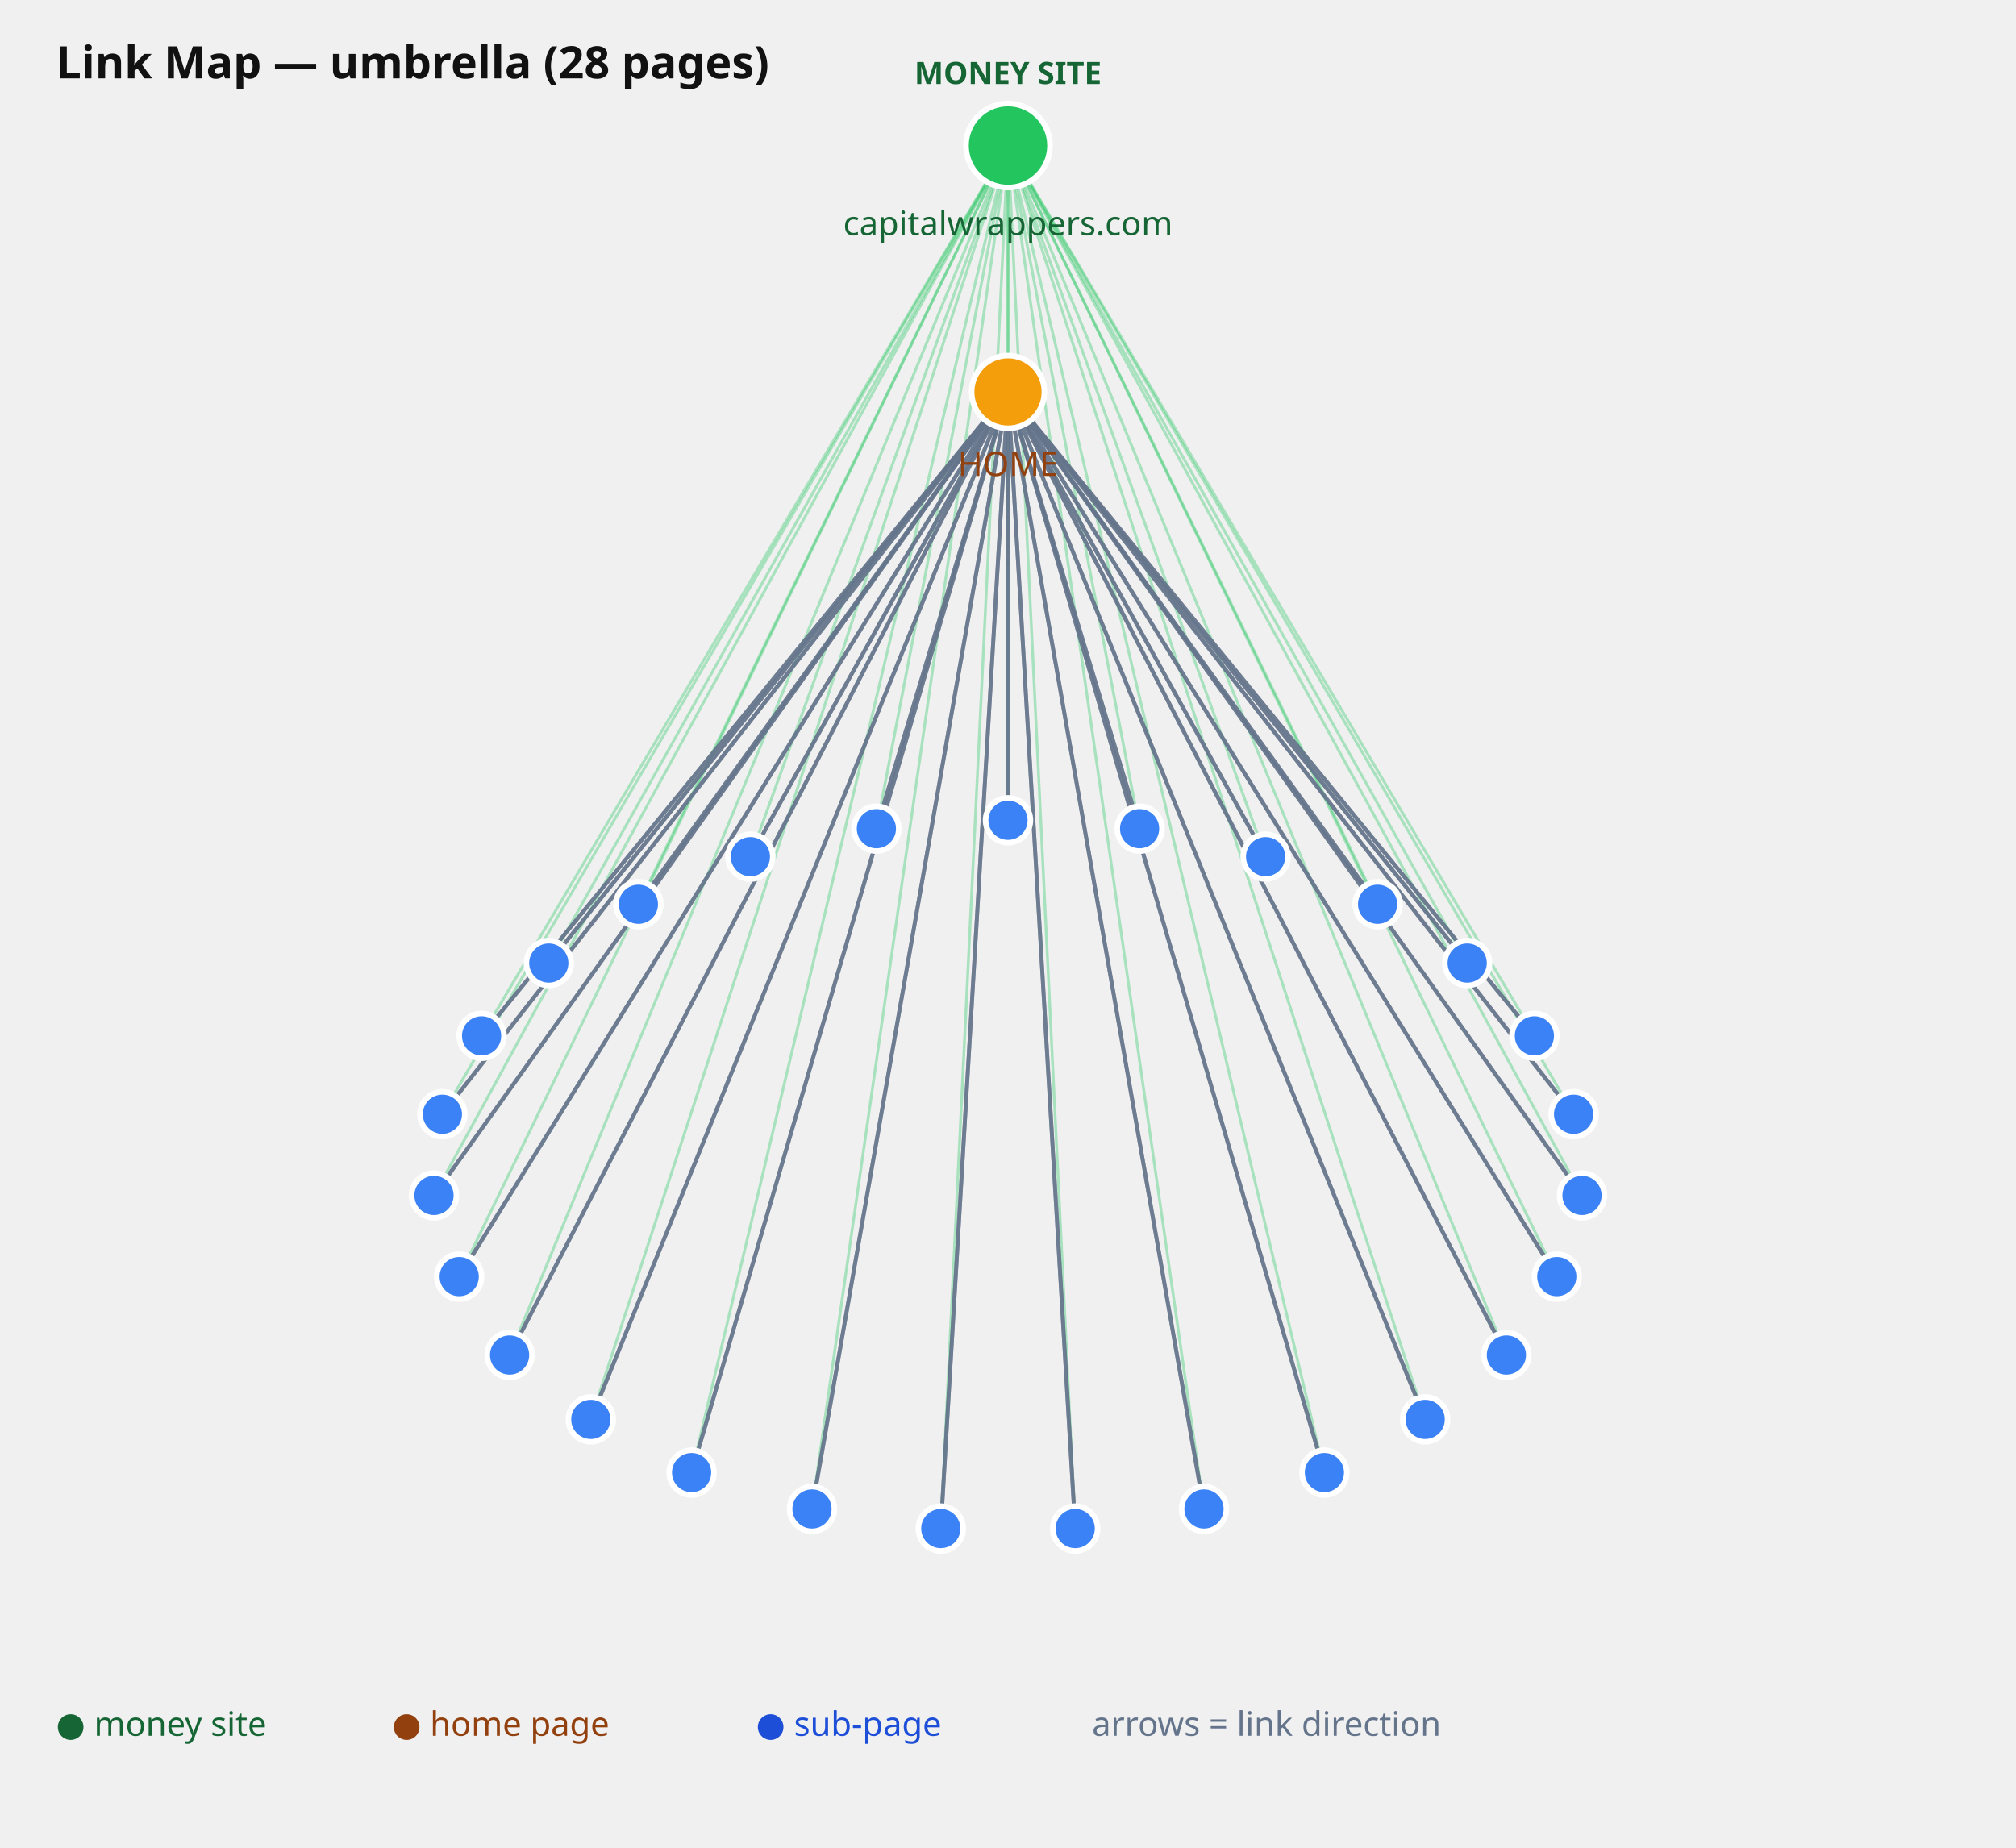
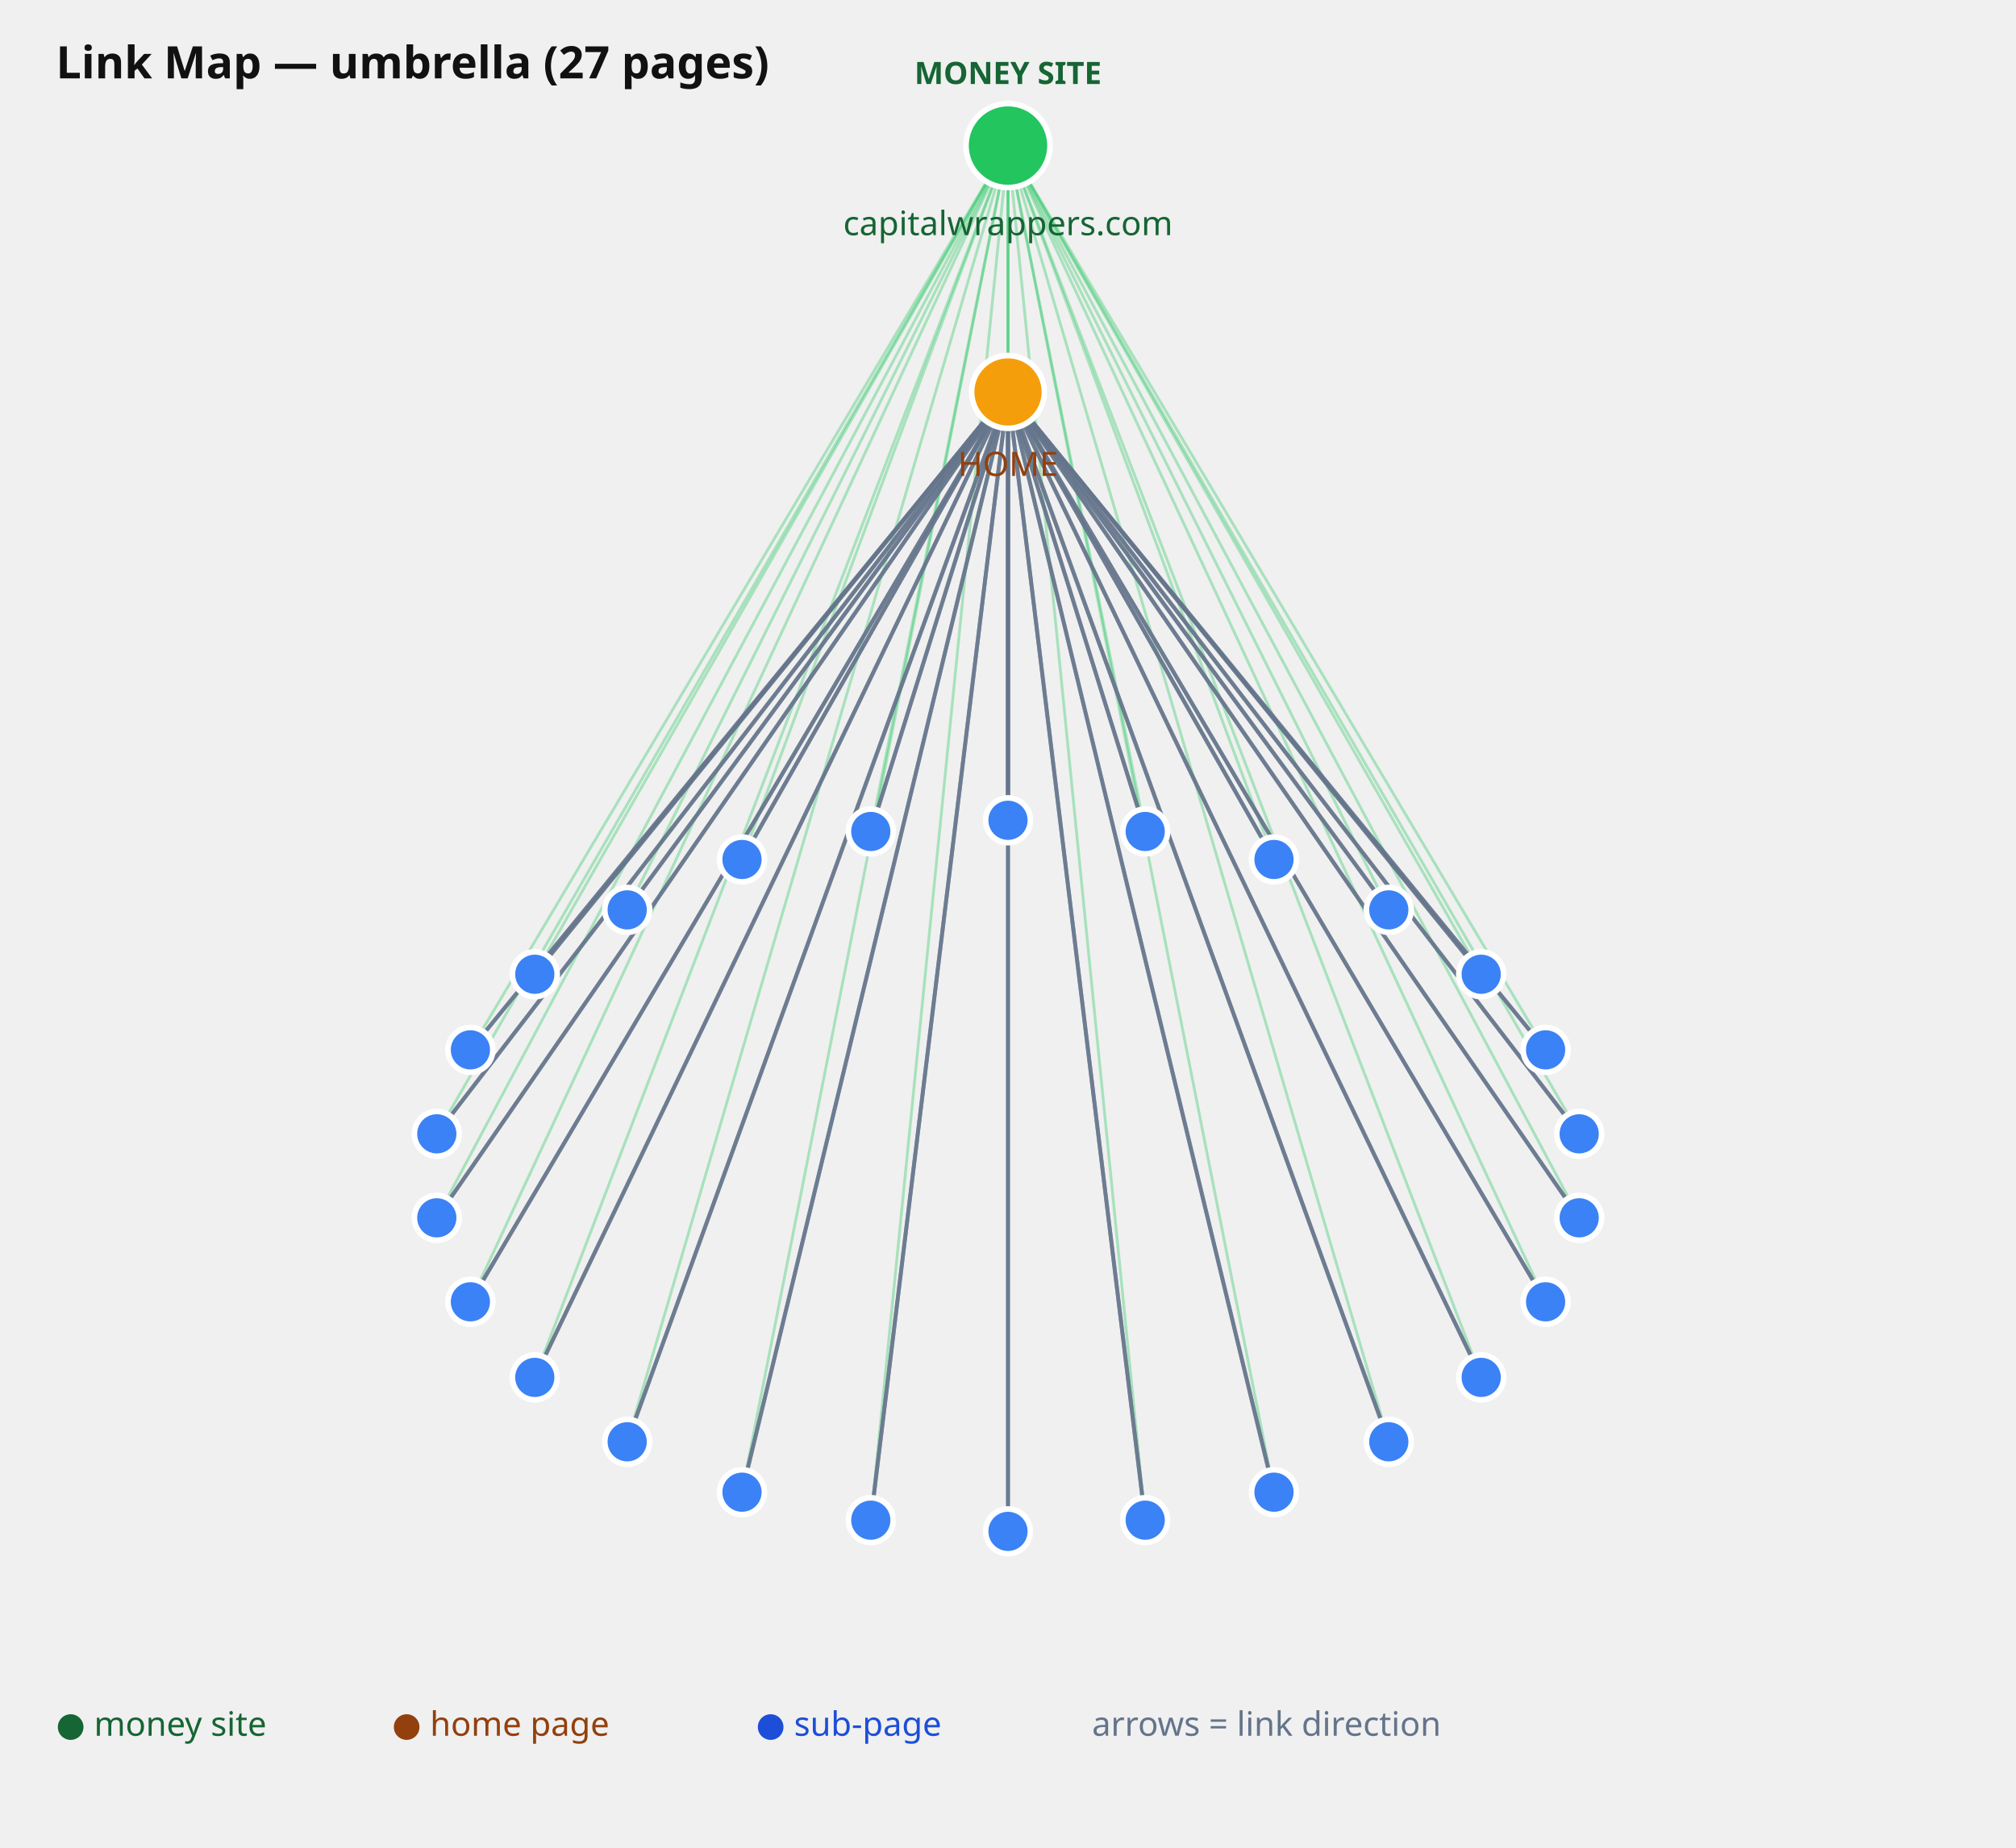
<svg xmlns="http://www.w3.org/2000/svg" width="720" height="660" viewBox="0 0 720 660">
  <defs>
    <marker id="ah" viewBox="0 0 10 10" refX="8" refY="5" markerWidth="6.5" markerHeight="6.5" orient="auto-start-reverse">
      <path d="M0,0 L10,5 L0,10 z" fill="#64748b" />
    </marker>
  </defs>
  <line x1="360" y1="140" x2="360" y2="52" stroke="#22c55e" stroke-width="1.0" opacity="0.35" marker-end="url(#ah)" />
  <line x1="360" y1="293" x2="360" y2="52" stroke="#22c55e" stroke-width="1.0" opacity="0.35" marker-end="url(#ah)" />
-   <line x1="407" y1="296" x2="360" y2="52" stroke="#22c55e" stroke-width="1.0" opacity="0.35" marker-end="url(#ah)" />
-   <line x1="452" y1="306" x2="360" y2="52" stroke="#22c55e" stroke-width="1.0" opacity="0.35" marker-end="url(#ah)" />
-   <line x1="492" y1="323" x2="360" y2="52" stroke="#22c55e" stroke-width="1.0" opacity="0.35" marker-end="url(#ah)" />
-   <line x1="524" y1="344" x2="360" y2="52" stroke="#22c55e" stroke-width="1.0" opacity="0.35" marker-end="url(#ah)" />
-   <line x1="548" y1="370" x2="360" y2="52" stroke="#22c55e" stroke-width="1.0" opacity="0.35" marker-end="url(#ah)" />
-   <line x1="562" y1="398" x2="360" y2="52" stroke="#22c55e" stroke-width="1.0" opacity="0.35" marker-end="url(#ah)" />
-   <line x1="565" y1="427" x2="360" y2="52" stroke="#22c55e" stroke-width="1.0" opacity="0.35" marker-end="url(#ah)" />
-   <line x1="556" y1="456" x2="360" y2="52" stroke="#22c55e" stroke-width="1.0" opacity="0.35" marker-end="url(#ah)" />
-   <line x1="538" y1="484" x2="360" y2="52" stroke="#22c55e" stroke-width="1.0" opacity="0.35" marker-end="url(#ah)" />
-   <line x1="509" y1="507" x2="360" y2="52" stroke="#22c55e" stroke-width="1.0" opacity="0.35" marker-end="url(#ah)" />
-   <line x1="473" y1="526" x2="360" y2="52" stroke="#22c55e" stroke-width="1.0" opacity="0.35" marker-end="url(#ah)" />
-   <line x1="430" y1="539" x2="360" y2="52" stroke="#22c55e" stroke-width="1.0" opacity="0.35" marker-end="url(#ah)" />
-   <line x1="384" y1="546" x2="360" y2="52" stroke="#22c55e" stroke-width="1.0" opacity="0.35" marker-end="url(#ah)" />
-   <line x1="336" y1="546" x2="360" y2="52" stroke="#22c55e" stroke-width="1.0" opacity="0.35" marker-end="url(#ah)" />
-   <line x1="290" y1="539" x2="360" y2="52" stroke="#22c55e" stroke-width="1.0" opacity="0.35" marker-end="url(#ah)" />
-   <line x1="247" y1="526" x2="360" y2="52" stroke="#22c55e" stroke-width="1.0" opacity="0.35" marker-end="url(#ah)" />
-   <line x1="211" y1="507" x2="360" y2="52" stroke="#22c55e" stroke-width="1.0" opacity="0.35" marker-end="url(#ah)" />
-   <line x1="182" y1="484" x2="360" y2="52" stroke="#22c55e" stroke-width="1.0" opacity="0.35" marker-end="url(#ah)" />
-   <line x1="164" y1="456" x2="360" y2="52" stroke="#22c55e" stroke-width="1.0" opacity="0.35" marker-end="url(#ah)" />
-   <line x1="155" y1="427" x2="360" y2="52" stroke="#22c55e" stroke-width="1.0" opacity="0.35" marker-end="url(#ah)" />
-   <line x1="158" y1="398" x2="360" y2="52" stroke="#22c55e" stroke-width="1.0" opacity="0.35" marker-end="url(#ah)" />
-   <line x1="172" y1="370" x2="360" y2="52" stroke="#22c55e" stroke-width="1.0" opacity="0.35" marker-end="url(#ah)" />
-   <line x1="196" y1="344" x2="360" y2="52" stroke="#22c55e" stroke-width="1.0" opacity="0.35" marker-end="url(#ah)" />
-   <line x1="228" y1="323" x2="360" y2="52" stroke="#22c55e" stroke-width="1.0" opacity="0.35" marker-end="url(#ah)" />
-   <line x1="268" y1="306" x2="360" y2="52" stroke="#22c55e" stroke-width="1.0" opacity="0.35" marker-end="url(#ah)" />
-   <line x1="313" y1="296" x2="360" y2="52" stroke="#22c55e" stroke-width="1.0" opacity="0.35" marker-end="url(#ah)" />
+   <line x1="409" y1="297" x2="360" y2="52" stroke="#22c55e" stroke-width="1.0" opacity="0.35" marker-end="url(#ah)" />
+   <line x1="455" y1="307" x2="360" y2="52" stroke="#22c55e" stroke-width="1.0" opacity="0.35" marker-end="url(#ah)" />
+   <line x1="496" y1="325" x2="360" y2="52" stroke="#22c55e" stroke-width="1.0" opacity="0.35" marker-end="url(#ah)" />
+   <line x1="529" y1="348" x2="360" y2="52" stroke="#22c55e" stroke-width="1.0" opacity="0.35" marker-end="url(#ah)" />
+   <line x1="552" y1="375" x2="360" y2="52" stroke="#22c55e" stroke-width="1.0" opacity="0.35" marker-end="url(#ah)" />
+   <line x1="564" y1="405" x2="360" y2="52" stroke="#22c55e" stroke-width="1.0" opacity="0.35" marker-end="url(#ah)" />
+   <line x1="564" y1="435" x2="360" y2="52" stroke="#22c55e" stroke-width="1.0" opacity="0.35" marker-end="url(#ah)" />
+   <line x1="552" y1="465" x2="360" y2="52" stroke="#22c55e" stroke-width="1.0" opacity="0.35" marker-end="url(#ah)" />
+   <line x1="529" y1="492" x2="360" y2="52" stroke="#22c55e" stroke-width="1.0" opacity="0.35" marker-end="url(#ah)" />
+   <line x1="496" y1="515" x2="360" y2="52" stroke="#22c55e" stroke-width="1.0" opacity="0.35" marker-end="url(#ah)" />
+   <line x1="455" y1="533" x2="360" y2="52" stroke="#22c55e" stroke-width="1.0" opacity="0.35" marker-end="url(#ah)" />
+   <line x1="409" y1="543" x2="360" y2="52" stroke="#22c55e" stroke-width="1.0" opacity="0.35" marker-end="url(#ah)" />
+   <line x1="360" y1="547" x2="360" y2="52" stroke="#22c55e" stroke-width="1.0" opacity="0.35" marker-end="url(#ah)" />
+   <line x1="311" y1="543" x2="360" y2="52" stroke="#22c55e" stroke-width="1.0" opacity="0.35" marker-end="url(#ah)" />
+   <line x1="265" y1="533" x2="360" y2="52" stroke="#22c55e" stroke-width="1.0" opacity="0.35" marker-end="url(#ah)" />
+   <line x1="224" y1="515" x2="360" y2="52" stroke="#22c55e" stroke-width="1.0" opacity="0.35" marker-end="url(#ah)" />
+   <line x1="191" y1="492" x2="360" y2="52" stroke="#22c55e" stroke-width="1.0" opacity="0.35" marker-end="url(#ah)" />
+   <line x1="168" y1="465" x2="360" y2="52" stroke="#22c55e" stroke-width="1.0" opacity="0.35" marker-end="url(#ah)" />
+   <line x1="156" y1="435" x2="360" y2="52" stroke="#22c55e" stroke-width="1.0" opacity="0.35" marker-end="url(#ah)" />
+   <line x1="156" y1="405" x2="360" y2="52" stroke="#22c55e" stroke-width="1.0" opacity="0.35" marker-end="url(#ah)" />
+   <line x1="168" y1="375" x2="360" y2="52" stroke="#22c55e" stroke-width="1.0" opacity="0.35" marker-end="url(#ah)" />
+   <line x1="191" y1="348" x2="360" y2="52" stroke="#22c55e" stroke-width="1.0" opacity="0.35" marker-end="url(#ah)" />
+   <line x1="224" y1="325" x2="360" y2="52" stroke="#22c55e" stroke-width="1.0" opacity="0.35" marker-end="url(#ah)" />
+   <line x1="265" y1="307" x2="360" y2="52" stroke="#22c55e" stroke-width="1.0" opacity="0.35" marker-end="url(#ah)" />
+   <line x1="311" y1="297" x2="360" y2="52" stroke="#22c55e" stroke-width="1.0" opacity="0.35" marker-end="url(#ah)" />
  <line x1="360" y1="140" x2="360" y2="293" stroke="#64748b" stroke-width="1.4" opacity="0.75" marker-end="url(#ah)" />
-   <line x1="360" y1="140" x2="407" y2="296" stroke="#64748b" stroke-width="1.4" opacity="0.75" marker-end="url(#ah)" />
-   <line x1="360" y1="140" x2="452" y2="306" stroke="#64748b" stroke-width="1.4" opacity="0.75" marker-end="url(#ah)" />
-   <line x1="360" y1="140" x2="492" y2="323" stroke="#64748b" stroke-width="1.4" opacity="0.75" marker-end="url(#ah)" />
-   <line x1="360" y1="140" x2="524" y2="344" stroke="#64748b" stroke-width="1.4" opacity="0.75" marker-end="url(#ah)" />
-   <line x1="360" y1="140" x2="548" y2="370" stroke="#64748b" stroke-width="1.4" opacity="0.75" marker-end="url(#ah)" />
-   <line x1="360" y1="140" x2="562" y2="398" stroke="#64748b" stroke-width="1.4" opacity="0.75" marker-end="url(#ah)" />
-   <line x1="360" y1="140" x2="565" y2="427" stroke="#64748b" stroke-width="1.4" opacity="0.75" marker-end="url(#ah)" />
-   <line x1="360" y1="140" x2="556" y2="456" stroke="#64748b" stroke-width="1.4" opacity="0.75" marker-end="url(#ah)" />
-   <line x1="360" y1="140" x2="538" y2="484" stroke="#64748b" stroke-width="1.4" opacity="0.75" marker-end="url(#ah)" />
-   <line x1="360" y1="140" x2="509" y2="507" stroke="#64748b" stroke-width="1.4" opacity="0.75" marker-end="url(#ah)" />
-   <line x1="360" y1="140" x2="473" y2="526" stroke="#64748b" stroke-width="1.4" opacity="0.75" marker-end="url(#ah)" />
-   <line x1="360" y1="140" x2="430" y2="539" stroke="#64748b" stroke-width="1.4" opacity="0.75" marker-end="url(#ah)" />
-   <line x1="360" y1="140" x2="384" y2="546" stroke="#64748b" stroke-width="1.4" opacity="0.75" marker-end="url(#ah)" />
-   <line x1="360" y1="140" x2="336" y2="546" stroke="#64748b" stroke-width="1.4" opacity="0.75" marker-end="url(#ah)" />
-   <line x1="360" y1="140" x2="290" y2="539" stroke="#64748b" stroke-width="1.4" opacity="0.75" marker-end="url(#ah)" />
-   <line x1="360" y1="140" x2="247" y2="526" stroke="#64748b" stroke-width="1.4" opacity="0.75" marker-end="url(#ah)" />
-   <line x1="360" y1="140" x2="211" y2="507" stroke="#64748b" stroke-width="1.4" opacity="0.75" marker-end="url(#ah)" />
-   <line x1="360" y1="140" x2="182" y2="484" stroke="#64748b" stroke-width="1.4" opacity="0.75" marker-end="url(#ah)" />
-   <line x1="360" y1="140" x2="164" y2="456" stroke="#64748b" stroke-width="1.4" opacity="0.75" marker-end="url(#ah)" />
-   <line x1="360" y1="140" x2="155" y2="427" stroke="#64748b" stroke-width="1.4" opacity="0.75" marker-end="url(#ah)" />
-   <line x1="360" y1="140" x2="158" y2="398" stroke="#64748b" stroke-width="1.4" opacity="0.75" marker-end="url(#ah)" />
-   <line x1="360" y1="140" x2="172" y2="370" stroke="#64748b" stroke-width="1.4" opacity="0.75" marker-end="url(#ah)" />
-   <line x1="360" y1="140" x2="196" y2="344" stroke="#64748b" stroke-width="1.4" opacity="0.75" marker-end="url(#ah)" />
-   <line x1="360" y1="140" x2="228" y2="323" stroke="#64748b" stroke-width="1.4" opacity="0.75" marker-end="url(#ah)" />
-   <line x1="360" y1="140" x2="268" y2="306" stroke="#64748b" stroke-width="1.4" opacity="0.75" marker-end="url(#ah)" />
-   <line x1="360" y1="140" x2="313" y2="296" stroke="#64748b" stroke-width="1.4" opacity="0.75" marker-end="url(#ah)" />
+   <line x1="360" y1="140" x2="409" y2="297" stroke="#64748b" stroke-width="1.4" opacity="0.75" marker-end="url(#ah)" />
+   <line x1="360" y1="140" x2="455" y2="307" stroke="#64748b" stroke-width="1.4" opacity="0.75" marker-end="url(#ah)" />
+   <line x1="360" y1="140" x2="496" y2="325" stroke="#64748b" stroke-width="1.4" opacity="0.75" marker-end="url(#ah)" />
+   <line x1="360" y1="140" x2="529" y2="348" stroke="#64748b" stroke-width="1.4" opacity="0.75" marker-end="url(#ah)" />
+   <line x1="360" y1="140" x2="552" y2="375" stroke="#64748b" stroke-width="1.4" opacity="0.75" marker-end="url(#ah)" />
+   <line x1="360" y1="140" x2="564" y2="405" stroke="#64748b" stroke-width="1.4" opacity="0.75" marker-end="url(#ah)" />
+   <line x1="360" y1="140" x2="564" y2="435" stroke="#64748b" stroke-width="1.4" opacity="0.75" marker-end="url(#ah)" />
+   <line x1="360" y1="140" x2="552" y2="465" stroke="#64748b" stroke-width="1.4" opacity="0.75" marker-end="url(#ah)" />
+   <line x1="360" y1="140" x2="529" y2="492" stroke="#64748b" stroke-width="1.4" opacity="0.75" marker-end="url(#ah)" />
+   <line x1="360" y1="140" x2="496" y2="515" stroke="#64748b" stroke-width="1.4" opacity="0.75" marker-end="url(#ah)" />
+   <line x1="360" y1="140" x2="455" y2="533" stroke="#64748b" stroke-width="1.4" opacity="0.75" marker-end="url(#ah)" />
+   <line x1="360" y1="140" x2="409" y2="543" stroke="#64748b" stroke-width="1.4" opacity="0.75" marker-end="url(#ah)" />
+   <line x1="360" y1="140" x2="360" y2="547" stroke="#64748b" stroke-width="1.4" opacity="0.75" marker-end="url(#ah)" />
+   <line x1="360" y1="140" x2="311" y2="543" stroke="#64748b" stroke-width="1.4" opacity="0.75" marker-end="url(#ah)" />
+   <line x1="360" y1="140" x2="265" y2="533" stroke="#64748b" stroke-width="1.4" opacity="0.75" marker-end="url(#ah)" />
+   <line x1="360" y1="140" x2="224" y2="515" stroke="#64748b" stroke-width="1.4" opacity="0.75" marker-end="url(#ah)" />
+   <line x1="360" y1="140" x2="191" y2="492" stroke="#64748b" stroke-width="1.4" opacity="0.75" marker-end="url(#ah)" />
+   <line x1="360" y1="140" x2="168" y2="465" stroke="#64748b" stroke-width="1.4" opacity="0.75" marker-end="url(#ah)" />
+   <line x1="360" y1="140" x2="156" y2="435" stroke="#64748b" stroke-width="1.4" opacity="0.75" marker-end="url(#ah)" />
+   <line x1="360" y1="140" x2="156" y2="405" stroke="#64748b" stroke-width="1.4" opacity="0.75" marker-end="url(#ah)" />
+   <line x1="360" y1="140" x2="168" y2="375" stroke="#64748b" stroke-width="1.4" opacity="0.75" marker-end="url(#ah)" />
+   <line x1="360" y1="140" x2="191" y2="348" stroke="#64748b" stroke-width="1.4" opacity="0.75" marker-end="url(#ah)" />
+   <line x1="360" y1="140" x2="224" y2="325" stroke="#64748b" stroke-width="1.4" opacity="0.75" marker-end="url(#ah)" />
+   <line x1="360" y1="140" x2="265" y2="307" stroke="#64748b" stroke-width="1.4" opacity="0.75" marker-end="url(#ah)" />
+   <line x1="360" y1="140" x2="311" y2="297" stroke="#64748b" stroke-width="1.4" opacity="0.75" marker-end="url(#ah)" />
  <line x1="360" y1="293" x2="360" y2="140" stroke="#64748b" stroke-width="1.4" opacity="0.75" marker-end="url(#ah)" />
-   <line x1="407" y1="296" x2="360" y2="140" stroke="#64748b" stroke-width="1.4" opacity="0.75" marker-end="url(#ah)" />
-   <line x1="452" y1="306" x2="360" y2="140" stroke="#64748b" stroke-width="1.4" opacity="0.75" marker-end="url(#ah)" />
-   <line x1="492" y1="323" x2="360" y2="140" stroke="#64748b" stroke-width="1.4" opacity="0.75" marker-end="url(#ah)" />
-   <line x1="524" y1="344" x2="360" y2="140" stroke="#64748b" stroke-width="1.4" opacity="0.75" marker-end="url(#ah)" />
-   <line x1="548" y1="370" x2="360" y2="140" stroke="#64748b" stroke-width="1.4" opacity="0.75" marker-end="url(#ah)" />
-   <line x1="562" y1="398" x2="360" y2="140" stroke="#64748b" stroke-width="1.4" opacity="0.75" marker-end="url(#ah)" />
-   <line x1="565" y1="427" x2="360" y2="140" stroke="#64748b" stroke-width="1.4" opacity="0.75" marker-end="url(#ah)" />
-   <line x1="556" y1="456" x2="360" y2="140" stroke="#64748b" stroke-width="1.4" opacity="0.75" marker-end="url(#ah)" />
-   <line x1="538" y1="484" x2="360" y2="140" stroke="#64748b" stroke-width="1.4" opacity="0.75" marker-end="url(#ah)" />
-   <line x1="509" y1="507" x2="360" y2="140" stroke="#64748b" stroke-width="1.4" opacity="0.75" marker-end="url(#ah)" />
-   <line x1="473" y1="526" x2="360" y2="140" stroke="#64748b" stroke-width="1.4" opacity="0.75" marker-end="url(#ah)" />
-   <line x1="430" y1="539" x2="360" y2="140" stroke="#64748b" stroke-width="1.4" opacity="0.75" marker-end="url(#ah)" />
-   <line x1="384" y1="546" x2="360" y2="140" stroke="#64748b" stroke-width="1.4" opacity="0.75" marker-end="url(#ah)" />
-   <line x1="336" y1="546" x2="360" y2="140" stroke="#64748b" stroke-width="1.4" opacity="0.75" marker-end="url(#ah)" />
-   <line x1="290" y1="539" x2="360" y2="140" stroke="#64748b" stroke-width="1.4" opacity="0.75" marker-end="url(#ah)" />
-   <line x1="247" y1="526" x2="360" y2="140" stroke="#64748b" stroke-width="1.4" opacity="0.75" marker-end="url(#ah)" />
-   <line x1="211" y1="507" x2="360" y2="140" stroke="#64748b" stroke-width="1.4" opacity="0.75" marker-end="url(#ah)" />
-   <line x1="182" y1="484" x2="360" y2="140" stroke="#64748b" stroke-width="1.4" opacity="0.75" marker-end="url(#ah)" />
-   <line x1="164" y1="456" x2="360" y2="140" stroke="#64748b" stroke-width="1.4" opacity="0.75" marker-end="url(#ah)" />
-   <line x1="155" y1="427" x2="360" y2="140" stroke="#64748b" stroke-width="1.4" opacity="0.75" marker-end="url(#ah)" />
-   <line x1="158" y1="398" x2="360" y2="140" stroke="#64748b" stroke-width="1.4" opacity="0.75" marker-end="url(#ah)" />
-   <line x1="172" y1="370" x2="360" y2="140" stroke="#64748b" stroke-width="1.4" opacity="0.75" marker-end="url(#ah)" />
-   <line x1="196" y1="344" x2="360" y2="140" stroke="#64748b" stroke-width="1.4" opacity="0.75" marker-end="url(#ah)" />
-   <line x1="228" y1="323" x2="360" y2="140" stroke="#64748b" stroke-width="1.4" opacity="0.75" marker-end="url(#ah)" />
-   <line x1="268" y1="306" x2="360" y2="140" stroke="#64748b" stroke-width="1.4" opacity="0.75" marker-end="url(#ah)" />
-   <line x1="313" y1="296" x2="360" y2="140" stroke="#64748b" stroke-width="1.4" opacity="0.75" marker-end="url(#ah)" />
+   <line x1="409" y1="297" x2="360" y2="140" stroke="#64748b" stroke-width="1.4" opacity="0.75" marker-end="url(#ah)" />
+   <line x1="455" y1="307" x2="360" y2="140" stroke="#64748b" stroke-width="1.4" opacity="0.75" marker-end="url(#ah)" />
+   <line x1="496" y1="325" x2="360" y2="140" stroke="#64748b" stroke-width="1.4" opacity="0.75" marker-end="url(#ah)" />
+   <line x1="529" y1="348" x2="360" y2="140" stroke="#64748b" stroke-width="1.4" opacity="0.75" marker-end="url(#ah)" />
+   <line x1="552" y1="375" x2="360" y2="140" stroke="#64748b" stroke-width="1.4" opacity="0.75" marker-end="url(#ah)" />
+   <line x1="564" y1="405" x2="360" y2="140" stroke="#64748b" stroke-width="1.4" opacity="0.75" marker-end="url(#ah)" />
+   <line x1="564" y1="435" x2="360" y2="140" stroke="#64748b" stroke-width="1.4" opacity="0.75" marker-end="url(#ah)" />
+   <line x1="552" y1="465" x2="360" y2="140" stroke="#64748b" stroke-width="1.4" opacity="0.75" marker-end="url(#ah)" />
+   <line x1="529" y1="492" x2="360" y2="140" stroke="#64748b" stroke-width="1.4" opacity="0.75" marker-end="url(#ah)" />
+   <line x1="496" y1="515" x2="360" y2="140" stroke="#64748b" stroke-width="1.4" opacity="0.75" marker-end="url(#ah)" />
+   <line x1="455" y1="533" x2="360" y2="140" stroke="#64748b" stroke-width="1.4" opacity="0.75" marker-end="url(#ah)" />
+   <line x1="409" y1="543" x2="360" y2="140" stroke="#64748b" stroke-width="1.4" opacity="0.75" marker-end="url(#ah)" />
+   <line x1="360" y1="547" x2="360" y2="140" stroke="#64748b" stroke-width="1.4" opacity="0.75" marker-end="url(#ah)" />
+   <line x1="311" y1="543" x2="360" y2="140" stroke="#64748b" stroke-width="1.4" opacity="0.75" marker-end="url(#ah)" />
+   <line x1="265" y1="533" x2="360" y2="140" stroke="#64748b" stroke-width="1.4" opacity="0.75" marker-end="url(#ah)" />
+   <line x1="224" y1="515" x2="360" y2="140" stroke="#64748b" stroke-width="1.4" opacity="0.75" marker-end="url(#ah)" />
+   <line x1="191" y1="492" x2="360" y2="140" stroke="#64748b" stroke-width="1.4" opacity="0.75" marker-end="url(#ah)" />
+   <line x1="168" y1="465" x2="360" y2="140" stroke="#64748b" stroke-width="1.4" opacity="0.75" marker-end="url(#ah)" />
+   <line x1="156" y1="435" x2="360" y2="140" stroke="#64748b" stroke-width="1.4" opacity="0.75" marker-end="url(#ah)" />
+   <line x1="156" y1="405" x2="360" y2="140" stroke="#64748b" stroke-width="1.4" opacity="0.75" marker-end="url(#ah)" />
+   <line x1="168" y1="375" x2="360" y2="140" stroke="#64748b" stroke-width="1.4" opacity="0.75" marker-end="url(#ah)" />
+   <line x1="191" y1="348" x2="360" y2="140" stroke="#64748b" stroke-width="1.4" opacity="0.75" marker-end="url(#ah)" />
+   <line x1="224" y1="325" x2="360" y2="140" stroke="#64748b" stroke-width="1.4" opacity="0.75" marker-end="url(#ah)" />
+   <line x1="265" y1="307" x2="360" y2="140" stroke="#64748b" stroke-width="1.4" opacity="0.75" marker-end="url(#ah)" />
+   <line x1="311" y1="297" x2="360" y2="140" stroke="#64748b" stroke-width="1.4" opacity="0.75" marker-end="url(#ah)" />
  <circle cx="360" cy="52" r="15" fill="#22c55e" stroke="#fff" stroke-width="2" />
  <text x="360" y="84" text-anchor="middle" font-size="12" font-family="sans-serif" fill="#166534">capitalwrappers.com</text>
  <text x="360" y="30" text-anchor="middle" font-size="11" font-weight="bold" font-family="sans-serif" fill="#166534">MONEY SITE</text>
  <circle cx="360" cy="140" r="13" fill="#f59e0b" stroke="#fff" stroke-width="2" />
  <text x="360" y="170" text-anchor="middle" font-size="12" font-family="sans-serif" fill="#92400e">HOME</text>
  <circle cx="360" cy="293" r="8" fill="#3b82f6" stroke="#fff" stroke-width="2" />
-   <circle cx="407" cy="296" r="8" fill="#3b82f6" stroke="#fff" stroke-width="2" />
-   <circle cx="452" cy="306" r="8" fill="#3b82f6" stroke="#fff" stroke-width="2" />
-   <circle cx="492" cy="323" r="8" fill="#3b82f6" stroke="#fff" stroke-width="2" />
-   <circle cx="524" cy="344" r="8" fill="#3b82f6" stroke="#fff" stroke-width="2" />
-   <circle cx="548" cy="370" r="8" fill="#3b82f6" stroke="#fff" stroke-width="2" />
-   <circle cx="562" cy="398" r="8" fill="#3b82f6" stroke="#fff" stroke-width="2" />
-   <circle cx="565" cy="427" r="8" fill="#3b82f6" stroke="#fff" stroke-width="2" />
-   <circle cx="556" cy="456" r="8" fill="#3b82f6" stroke="#fff" stroke-width="2" />
-   <circle cx="538" cy="484" r="8" fill="#3b82f6" stroke="#fff" stroke-width="2" />
-   <circle cx="509" cy="507" r="8" fill="#3b82f6" stroke="#fff" stroke-width="2" />
-   <circle cx="473" cy="526" r="8" fill="#3b82f6" stroke="#fff" stroke-width="2" />
-   <circle cx="430" cy="539" r="8" fill="#3b82f6" stroke="#fff" stroke-width="2" />
-   <circle cx="384" cy="546" r="8" fill="#3b82f6" stroke="#fff" stroke-width="2" />
-   <circle cx="336" cy="546" r="8" fill="#3b82f6" stroke="#fff" stroke-width="2" />
-   <circle cx="290" cy="539" r="8" fill="#3b82f6" stroke="#fff" stroke-width="2" />
-   <circle cx="247" cy="526" r="8" fill="#3b82f6" stroke="#fff" stroke-width="2" />
-   <circle cx="211" cy="507" r="8" fill="#3b82f6" stroke="#fff" stroke-width="2" />
-   <circle cx="182" cy="484" r="8" fill="#3b82f6" stroke="#fff" stroke-width="2" />
-   <circle cx="164" cy="456" r="8" fill="#3b82f6" stroke="#fff" stroke-width="2" />
-   <circle cx="155" cy="427" r="8" fill="#3b82f6" stroke="#fff" stroke-width="2" />
-   <circle cx="158" cy="398" r="8" fill="#3b82f6" stroke="#fff" stroke-width="2" />
-   <circle cx="172" cy="370" r="8" fill="#3b82f6" stroke="#fff" stroke-width="2" />
-   <circle cx="196" cy="344" r="8" fill="#3b82f6" stroke="#fff" stroke-width="2" />
-   <circle cx="228" cy="323" r="8" fill="#3b82f6" stroke="#fff" stroke-width="2" />
-   <circle cx="268" cy="306" r="8" fill="#3b82f6" stroke="#fff" stroke-width="2" />
-   <circle cx="313" cy="296" r="8" fill="#3b82f6" stroke="#fff" stroke-width="2" />
-   <text x="20" y="28" font-size="16" font-weight="bold" font-family="sans-serif" fill="#111">Link Map — umbrella (28 pages)</text>
+   <circle cx="409" cy="297" r="8" fill="#3b82f6" stroke="#fff" stroke-width="2" />
+   <circle cx="455" cy="307" r="8" fill="#3b82f6" stroke="#fff" stroke-width="2" />
+   <circle cx="496" cy="325" r="8" fill="#3b82f6" stroke="#fff" stroke-width="2" />
+   <circle cx="529" cy="348" r="8" fill="#3b82f6" stroke="#fff" stroke-width="2" />
+   <circle cx="552" cy="375" r="8" fill="#3b82f6" stroke="#fff" stroke-width="2" />
+   <circle cx="564" cy="405" r="8" fill="#3b82f6" stroke="#fff" stroke-width="2" />
+   <circle cx="564" cy="435" r="8" fill="#3b82f6" stroke="#fff" stroke-width="2" />
+   <circle cx="552" cy="465" r="8" fill="#3b82f6" stroke="#fff" stroke-width="2" />
+   <circle cx="529" cy="492" r="8" fill="#3b82f6" stroke="#fff" stroke-width="2" />
+   <circle cx="496" cy="515" r="8" fill="#3b82f6" stroke="#fff" stroke-width="2" />
+   <circle cx="455" cy="533" r="8" fill="#3b82f6" stroke="#fff" stroke-width="2" />
+   <circle cx="409" cy="543" r="8" fill="#3b82f6" stroke="#fff" stroke-width="2" />
+   <circle cx="360" cy="547" r="8" fill="#3b82f6" stroke="#fff" stroke-width="2" />
+   <circle cx="311" cy="543" r="8" fill="#3b82f6" stroke="#fff" stroke-width="2" />
+   <circle cx="265" cy="533" r="8" fill="#3b82f6" stroke="#fff" stroke-width="2" />
+   <circle cx="224" cy="515" r="8" fill="#3b82f6" stroke="#fff" stroke-width="2" />
+   <circle cx="191" cy="492" r="8" fill="#3b82f6" stroke="#fff" stroke-width="2" />
+   <circle cx="168" cy="465" r="8" fill="#3b82f6" stroke="#fff" stroke-width="2" />
+   <circle cx="156" cy="435" r="8" fill="#3b82f6" stroke="#fff" stroke-width="2" />
+   <circle cx="156" cy="405" r="8" fill="#3b82f6" stroke="#fff" stroke-width="2" />
+   <circle cx="168" cy="375" r="8" fill="#3b82f6" stroke="#fff" stroke-width="2" />
+   <circle cx="191" cy="348" r="8" fill="#3b82f6" stroke="#fff" stroke-width="2" />
+   <circle cx="224" cy="325" r="8" fill="#3b82f6" stroke="#fff" stroke-width="2" />
+   <circle cx="265" cy="307" r="8" fill="#3b82f6" stroke="#fff" stroke-width="2" />
+   <circle cx="311" cy="297" r="8" fill="#3b82f6" stroke="#fff" stroke-width="2" />
+   <text x="20" y="28" font-size="16" font-weight="bold" font-family="sans-serif" fill="#111">Link Map — umbrella (27 pages)</text>
  <text x="20" y="620" font-size="12" font-family="sans-serif" fill="#166534">● money site</text>
  <text x="140" y="620" font-size="12" font-family="sans-serif" fill="#92400e">● home page</text>
  <text x="270" y="620" font-size="12" font-family="sans-serif" fill="#1d4ed8">● sub-page</text>
  <text x="390" y="620" font-size="12" font-family="sans-serif" fill="#64748b">arrows = link direction</text>
</svg>
